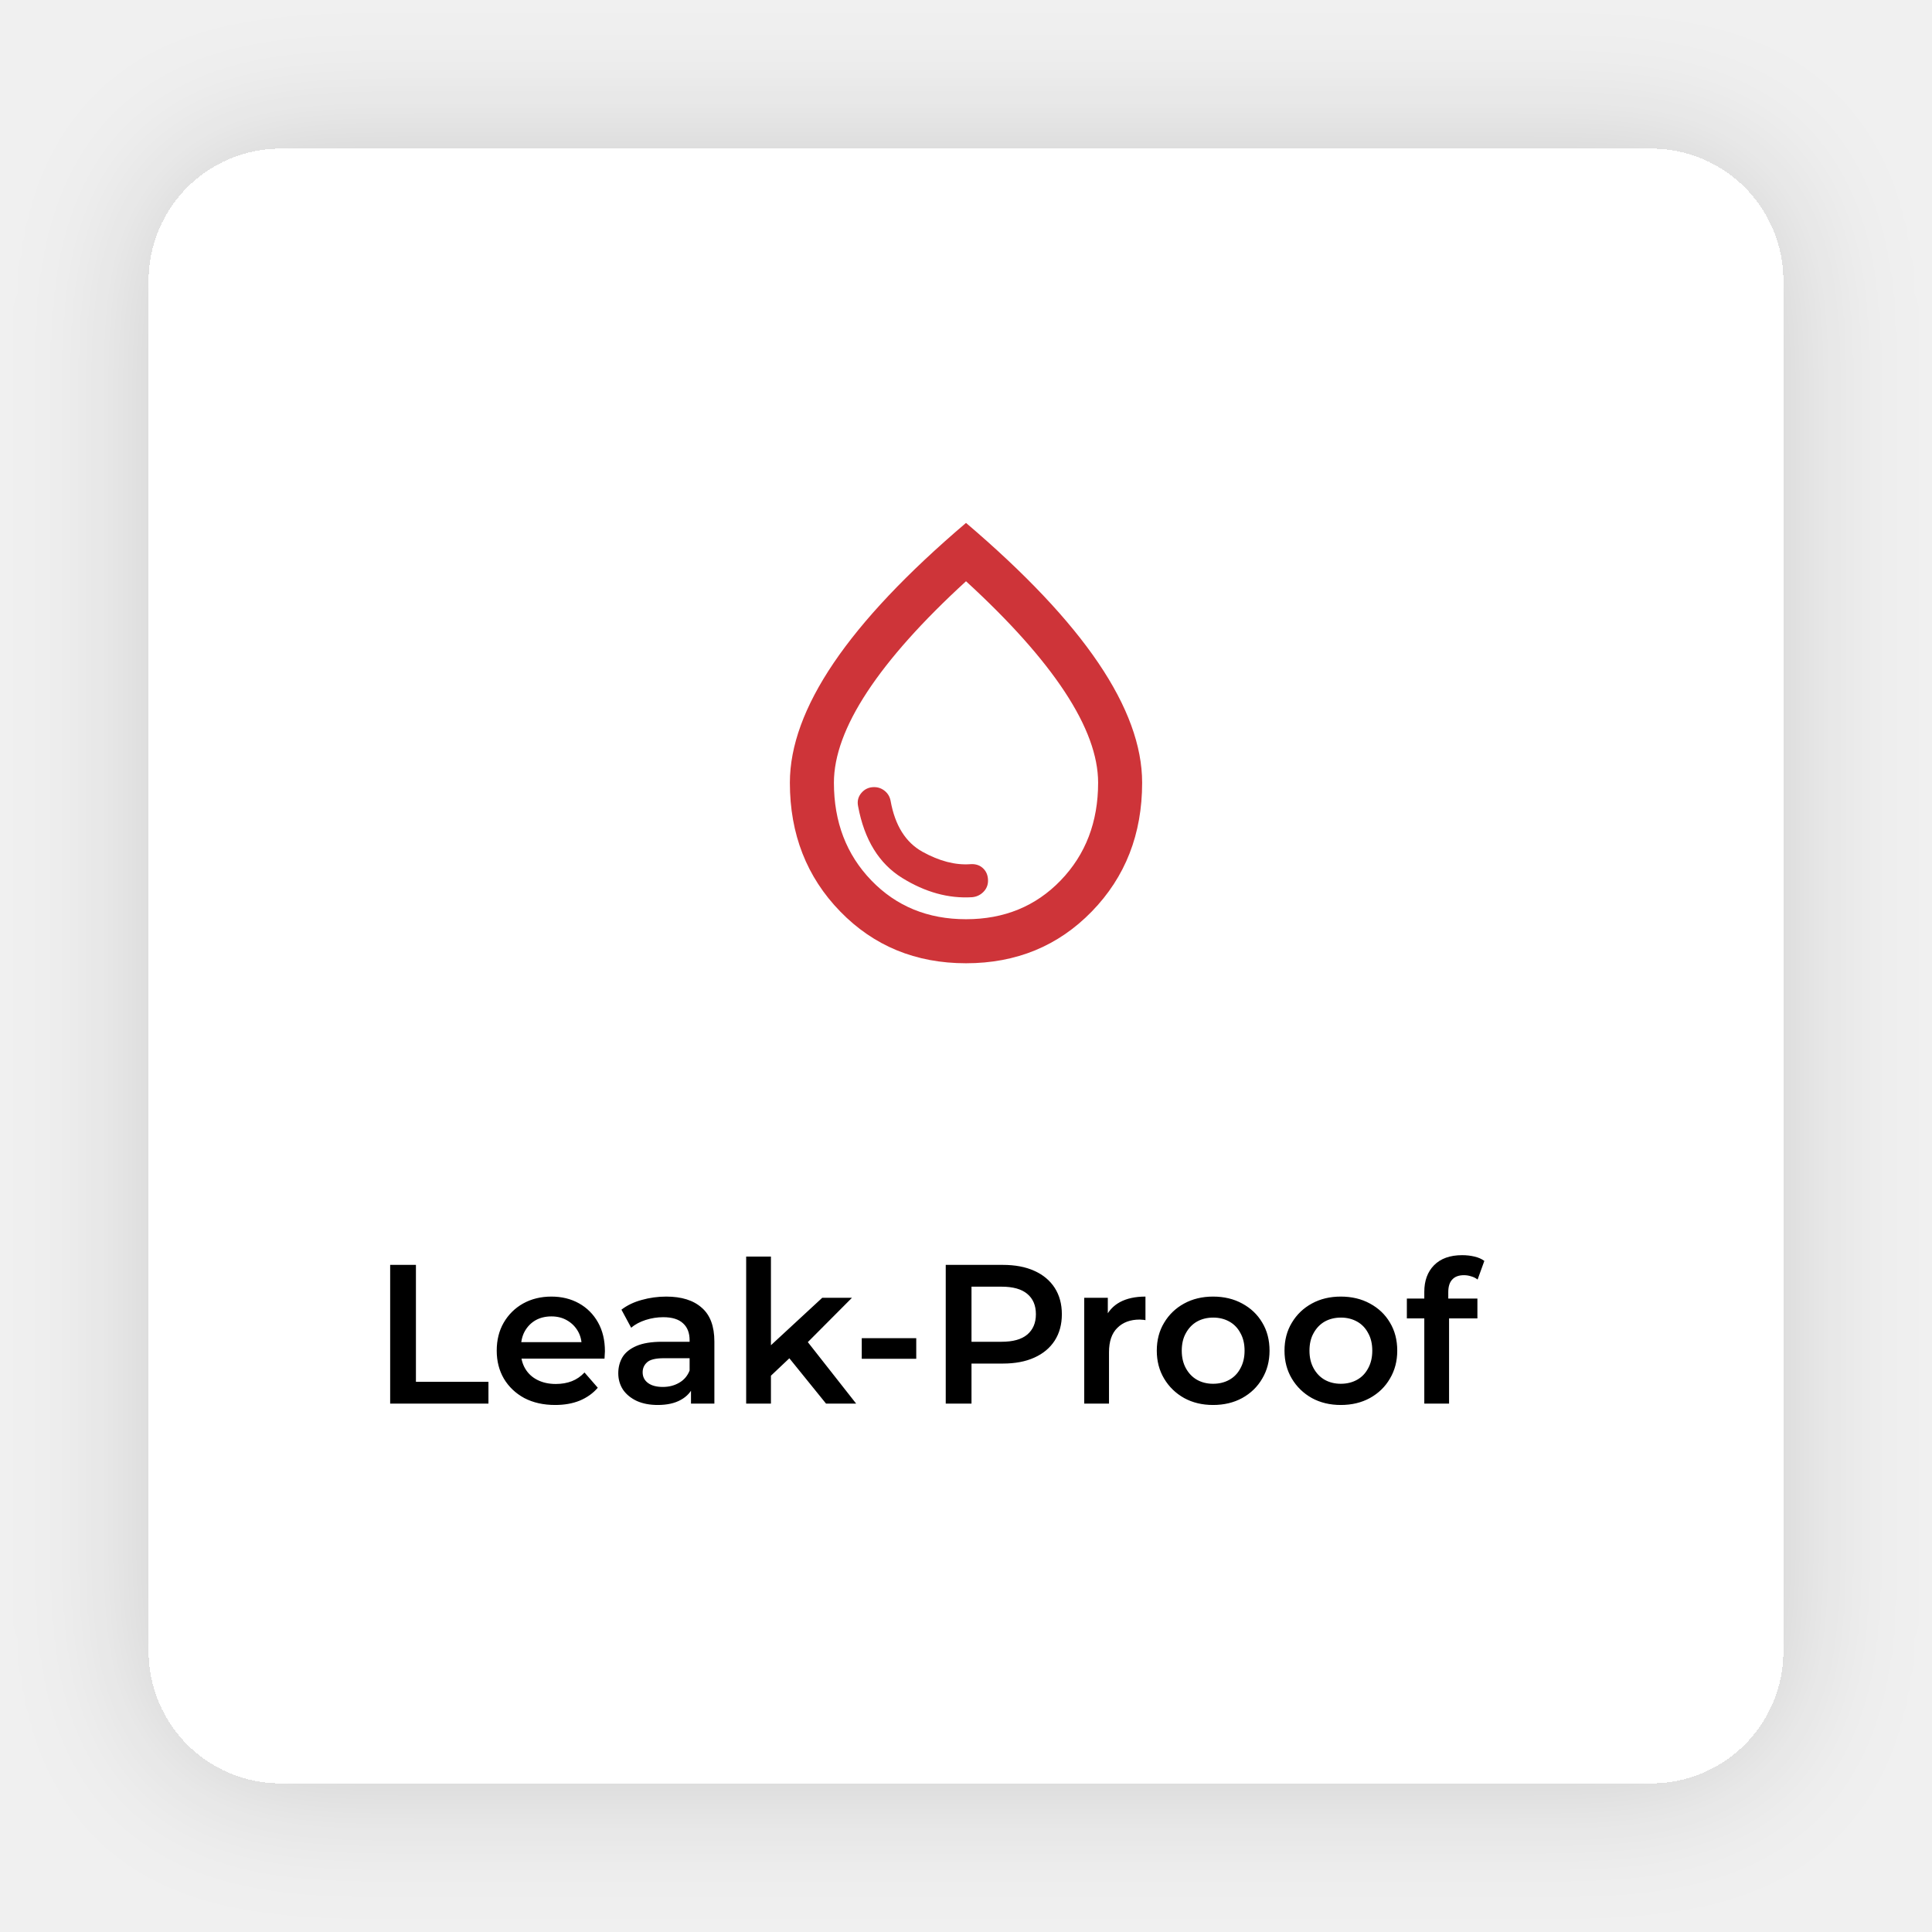
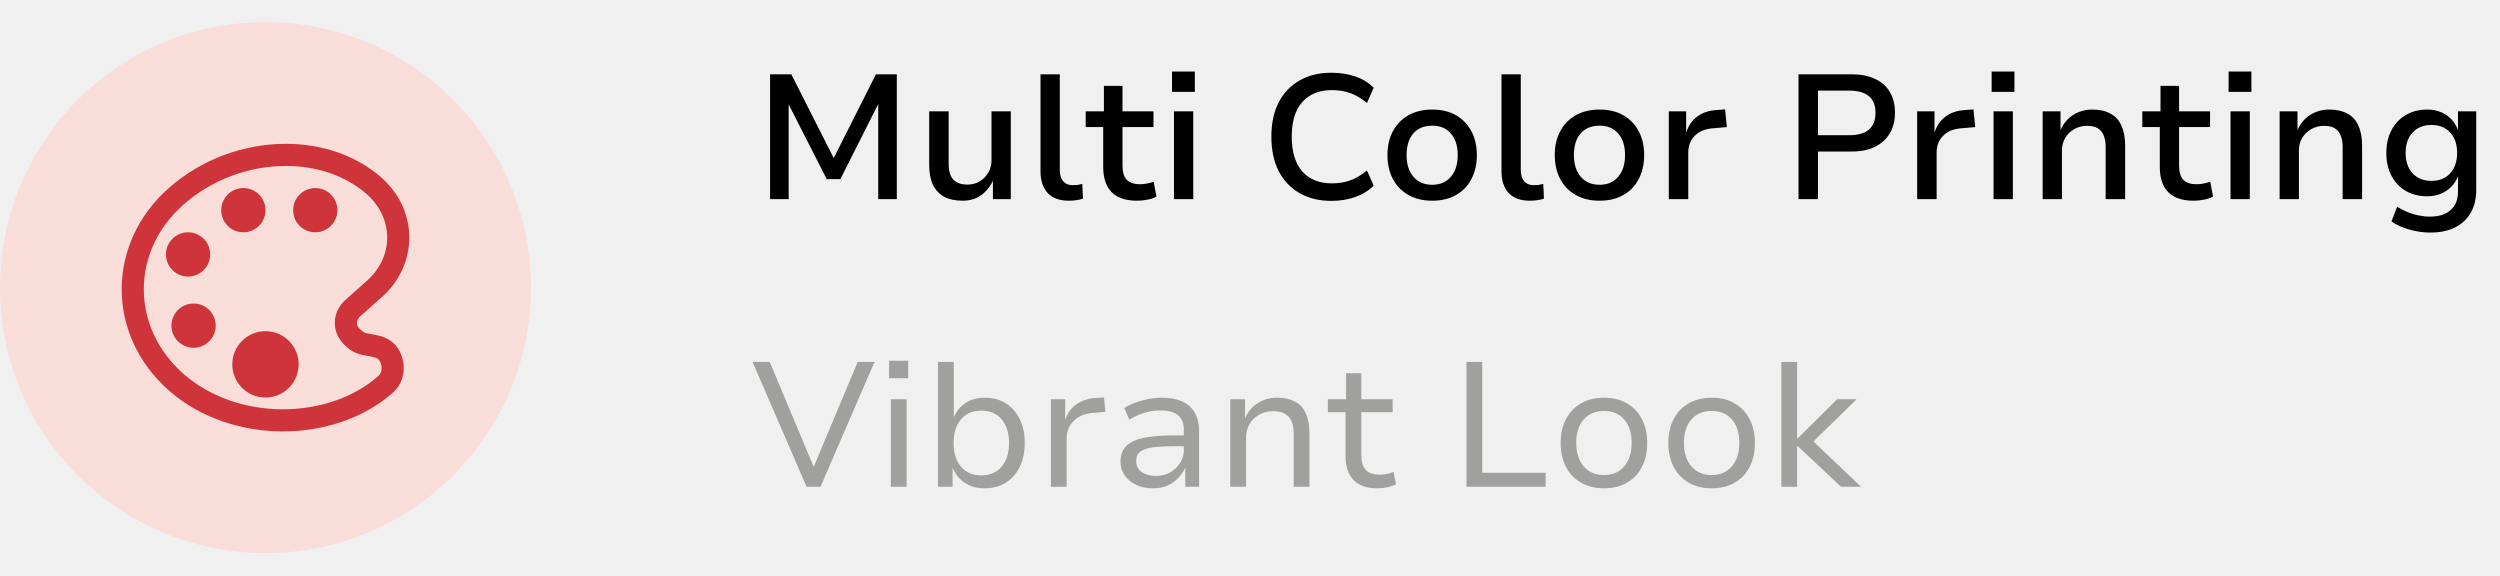
- <svg xmlns="http://www.w3.org/2000/svg" width="117" height="117" viewBox="0 0 117 117" fill="none">
-   <g filter="url(#filter0_d_325_126)">
-     <rect x="9" y="9" width="99" height="99" rx="8" fill="white" shape-rendering="crispEdges" />
-     <mask id="mask0_325_126" style="mask-type:alpha" maskUnits="userSpaceOnUse" x="42" y="29" width="33" height="32">
-       <rect x="42.5" y="29" width="32" height="32" fill="#D9D9D9" />
-     </mask>
-     <g mask="url(#mask0_325_126)">
-       <path d="M58.867 54.334C59.134 54.311 59.362 54.206 59.551 54.017C59.739 53.828 59.834 53.6 59.834 53.334C59.834 53.023 59.734 52.773 59.534 52.584C59.334 52.395 59.078 52.311 58.767 52.334C57.856 52.4 56.889 52.15 55.867 51.584C54.845 51.017 54.201 49.989 53.934 48.5C53.889 48.256 53.773 48.056 53.584 47.9C53.395 47.745 53.178 47.667 52.934 47.667C52.623 47.667 52.367 47.784 52.167 48.017C51.967 48.25 51.901 48.523 51.967 48.834C52.345 50.856 53.234 52.3 54.634 53.167C56.034 54.034 57.445 54.422 58.867 54.334ZM58.501 58.334C55.456 58.334 52.917 57.289 50.884 55.2C48.851 53.111 47.834 50.511 47.834 47.4C47.834 45.178 48.717 42.761 50.484 40.15C52.251 37.539 54.923 34.711 58.501 31.667C62.078 34.711 64.751 37.539 66.517 40.15C68.284 42.761 69.167 45.178 69.167 47.4C69.167 50.511 68.151 53.111 66.117 55.2C64.084 57.289 61.545 58.334 58.501 58.334ZM58.501 55.667C60.812 55.667 62.723 54.884 64.234 53.317C65.745 51.75 66.501 49.778 66.501 47.4C66.501 45.778 65.828 43.945 64.484 41.9C63.139 39.856 61.145 37.623 58.501 35.2C55.856 37.623 53.862 39.856 52.517 41.9C51.173 43.945 50.501 45.778 50.501 47.4C50.501 49.778 51.256 51.75 52.767 53.317C54.278 54.884 56.19 55.667 58.501 55.667Z" fill="#CE3439" />
-     </g>
-     <path d="M23.628 85V76.6H25.188V83.68H29.58V85H23.628ZM33.621 85.084C32.909 85.084 32.285 84.944 31.749 84.664C31.221 84.376 30.809 83.984 30.513 83.488C30.225 82.992 30.081 82.428 30.081 81.796C30.081 81.156 30.221 80.592 30.501 80.104C30.789 79.608 31.181 79.22 31.677 78.94C32.181 78.66 32.753 78.52 33.393 78.52C34.017 78.52 34.573 78.656 35.061 78.928C35.549 79.2 35.933 79.584 36.213 80.08C36.493 80.576 36.633 81.16 36.633 81.832C36.633 81.896 36.629 81.968 36.621 82.048C36.621 82.128 36.617 82.204 36.609 82.276H31.269V81.28H35.817L35.229 81.592C35.237 81.224 35.161 80.9 35.001 80.62C34.841 80.34 34.621 80.12 34.341 79.96C34.069 79.8 33.753 79.72 33.393 79.72C33.025 79.72 32.701 79.8 32.421 79.96C32.149 80.12 31.933 80.344 31.773 80.632C31.621 80.912 31.545 81.244 31.545 81.628V81.868C31.545 82.252 31.633 82.592 31.809 82.888C31.985 83.184 32.233 83.412 32.553 83.572C32.873 83.732 33.241 83.812 33.657 83.812C34.017 83.812 34.341 83.756 34.629 83.644C34.917 83.532 35.173 83.356 35.397 83.116L36.201 84.04C35.913 84.376 35.549 84.636 35.109 84.82C34.677 84.996 34.181 85.084 33.621 85.084ZM41.846 85V83.704L41.762 83.428V81.16C41.762 80.72 41.63 80.38 41.366 80.14C41.102 79.892 40.702 79.768 40.166 79.768C39.806 79.768 39.45 79.824 39.098 79.936C38.754 80.048 38.462 80.204 38.222 80.404L37.634 79.312C37.978 79.048 38.386 78.852 38.858 78.724C39.338 78.588 39.834 78.52 40.346 78.52C41.274 78.52 41.99 78.744 42.494 79.192C43.006 79.632 43.262 80.316 43.262 81.244V85H41.846ZM39.83 85.084C39.35 85.084 38.93 85.004 38.57 84.844C38.21 84.676 37.93 84.448 37.73 84.16C37.538 83.864 37.442 83.532 37.442 83.164C37.442 82.804 37.526 82.48 37.694 82.192C37.87 81.904 38.154 81.676 38.546 81.508C38.938 81.34 39.458 81.256 40.106 81.256H41.966V82.252H40.214C39.702 82.252 39.358 82.336 39.182 82.504C39.006 82.664 38.918 82.864 38.918 83.104C38.918 83.376 39.026 83.592 39.242 83.752C39.458 83.912 39.758 83.992 40.142 83.992C40.51 83.992 40.838 83.908 41.126 83.74C41.422 83.572 41.634 83.324 41.762 82.996L42.014 83.896C41.87 84.272 41.61 84.564 41.234 84.772C40.866 84.98 40.398 85.084 39.83 85.084ZM46.411 83.572L46.447 81.688L49.795 78.592H51.595L48.751 81.448L47.959 82.108L46.411 83.572ZM45.187 85V76.096H46.687V85H45.187ZM50.023 85L47.683 82.108L48.631 80.908L51.847 85H50.023ZM52.187 82.288V81.04H55.487V82.288H52.187ZM57.273 85V76.6H60.728C61.472 76.6 62.108 76.72 62.636 76.96C63.172 77.2 63.584 77.544 63.873 77.992C64.16 78.44 64.305 78.972 64.305 79.588C64.305 80.204 64.16 80.736 63.873 81.184C63.584 81.632 63.172 81.976 62.636 82.216C62.108 82.456 61.472 82.576 60.728 82.576H58.136L58.833 81.844V85H57.273ZM58.833 82.012L58.136 81.256H60.657C61.344 81.256 61.861 81.112 62.205 80.824C62.556 80.528 62.733 80.116 62.733 79.588C62.733 79.052 62.556 78.64 62.205 78.352C61.861 78.064 61.344 77.92 60.657 77.92H58.136L58.833 77.152V82.012ZM65.66 85V78.592H67.088V80.356L66.92 79.84C67.112 79.408 67.412 79.08 67.82 78.856C68.236 78.632 68.752 78.52 69.368 78.52V79.948C69.304 79.932 69.244 79.924 69.188 79.924C69.132 79.916 69.076 79.912 69.02 79.912C68.452 79.912 68 80.08 67.664 80.416C67.328 80.744 67.16 81.236 67.16 81.892V85H65.66ZM73.462 85.084C72.806 85.084 72.222 84.944 71.71 84.664C71.198 84.376 70.794 83.984 70.498 83.488C70.202 82.992 70.054 82.428 70.054 81.796C70.054 81.156 70.202 80.592 70.498 80.104C70.794 79.608 71.198 79.22 71.71 78.94C72.222 78.66 72.806 78.52 73.462 78.52C74.126 78.52 74.714 78.66 75.226 78.94C75.746 79.22 76.15 79.604 76.438 80.092C76.734 80.58 76.882 81.148 76.882 81.796C76.882 82.428 76.734 82.992 76.438 83.488C76.15 83.984 75.746 84.376 75.226 84.664C74.714 84.944 74.126 85.084 73.462 85.084ZM73.462 83.8C73.83 83.8 74.158 83.72 74.446 83.56C74.734 83.4 74.958 83.168 75.118 82.864C75.286 82.56 75.37 82.204 75.37 81.796C75.37 81.38 75.286 81.024 75.118 80.728C74.958 80.424 74.734 80.192 74.446 80.032C74.158 79.872 73.834 79.792 73.474 79.792C73.106 79.792 72.778 79.872 72.49 80.032C72.21 80.192 71.986 80.424 71.818 80.728C71.65 81.024 71.566 81.38 71.566 81.796C71.566 82.204 71.65 82.56 71.818 82.864C71.986 83.168 72.21 83.4 72.49 83.56C72.778 83.72 73.102 83.8 73.462 83.8ZM81.196 85.084C80.54 85.084 79.956 84.944 79.444 84.664C78.932 84.376 78.528 83.984 78.232 83.488C77.936 82.992 77.788 82.428 77.788 81.796C77.788 81.156 77.936 80.592 78.232 80.104C78.528 79.608 78.932 79.22 79.444 78.94C79.956 78.66 80.54 78.52 81.196 78.52C81.86 78.52 82.448 78.66 82.96 78.94C83.48 79.22 83.884 79.604 84.172 80.092C84.468 80.58 84.616 81.148 84.616 81.796C84.616 82.428 84.468 82.992 84.172 83.488C83.884 83.984 83.48 84.376 82.96 84.664C82.448 84.944 81.86 85.084 81.196 85.084ZM81.196 83.8C81.564 83.8 81.892 83.72 82.18 83.56C82.468 83.4 82.692 83.168 82.852 82.864C83.02 82.56 83.104 82.204 83.104 81.796C83.104 81.38 83.02 81.024 82.852 80.728C82.692 80.424 82.468 80.192 82.18 80.032C81.892 79.872 81.568 79.792 81.208 79.792C80.84 79.792 80.512 79.872 80.224 80.032C79.944 80.192 79.72 80.424 79.552 80.728C79.384 81.024 79.3 81.38 79.3 81.796C79.3 82.204 79.384 82.56 79.552 82.864C79.72 83.168 79.944 83.4 80.224 83.56C80.512 83.72 80.836 83.8 81.196 83.8ZM86.254 85V78.232C86.254 77.56 86.45 77.024 86.842 76.624C87.242 76.216 87.81 76.012 88.546 76.012C88.81 76.012 89.058 76.04 89.29 76.096C89.53 76.152 89.73 76.24 89.89 76.36L89.482 77.488C89.37 77.4 89.242 77.336 89.098 77.296C88.954 77.248 88.806 77.224 88.654 77.224C88.342 77.224 88.106 77.312 87.946 77.488C87.786 77.656 87.706 77.912 87.706 78.256V78.976L87.754 79.648V85H86.254ZM85.198 79.84V78.64H89.47V79.84H85.198Z" fill="black" />
-   </g>
-   <defs>
-     <filter id="filter0_d_325_126" x="0.8" y="0.8" width="115.4" height="115.4" filterUnits="userSpaceOnUse" color-interpolation-filters="sRGB">
-       <feFlood flood-opacity="0" result="BackgroundImageFix" />
-       <feColorMatrix in="SourceAlpha" type="matrix" values="0 0 0 0 0 0 0 0 0 0 0 0 0 0 0 0 0 0 127 0" result="hardAlpha" />
-       <feOffset />
-       <feGaussianBlur stdDeviation="4.1" />
-       <feComposite in2="hardAlpha" operator="out" />
-       <feColorMatrix type="matrix" values="0 0 0 0 0 0 0 0 0 0 0 0 0 0 0 0 0 0 0.15 0" />
-       <feBlend mode="normal" in2="BackgroundImageFix" result="effect1_dropShadow_325_126" />
-       <feBlend mode="normal" in="SourceGraphic" in2="effect1_dropShadow_325_126" result="shape" />
-     </filter>
-   </defs>
+ <svg xmlns="http://www.w3.org/2000/svg" width="113" height="26" viewBox="0 0 113 26" fill="none">
+   <rect y="1" width="24" height="24" rx="12" fill="#F9DDD9" />
+   <path d="M17.441 15.872C17.235 15.681 16.932 15.634 16.673 15.591C16.313 15.531 16.176 15.466 15.966 15.278C15.52 14.881 15.52 14.306 15.966 13.909L16.913 13.069C18.363 11.787 18.363 9.688 16.913 8.406C15.845 7.466 14.41 7 12.919 7C11.179 7 9.36 7.634 7.957 8.878C5.348 11.184 5.348 14.963 7.957 17.269C9.254 18.416 11.004 18.988 12.735 19H12.788C14.52 19 16.226 18.441 17.438 17.363C17.888 16.966 17.813 16.219 17.441 15.872Z" stroke="#CE3439" stroke-miterlimit="10" />
+   <path d="M8.5 12.5C9.052 12.5 9.5 12.052 9.5 11.5C9.5 10.948 9.052 10.5 8.5 10.5C7.948 10.5 7.5 10.948 7.5 11.5C7.5 12.052 7.948 12.5 8.5 12.5Z" fill="#CE3439" />
+   <path d="M8.75 15.719C9.302 15.719 9.75 15.271 9.75 14.719C9.75 14.166 9.302 13.719 8.75 13.719C8.198 13.719 7.75 14.166 7.75 14.719C7.75 15.271 8.198 15.719 8.75 15.719Z" fill="#CE3439" />
+   <path d="M11 10.5C11.552 10.5 12 10.052 12 9.5C12 8.948 11.552 8.5 11 8.5C10.448 8.5 10 8.948 10 9.5C10 10.052 10.448 10.5 11 10.5Z" fill="#CE3439" />
+   <path d="M12 17.969C12.828 17.969 13.5 17.297 13.5 16.469C13.5 15.64 12.828 14.969 12 14.969C11.172 14.969 10.5 15.64 10.5 16.469C10.5 17.297 11.172 17.969 12 17.969Z" fill="#CE3439" />
+   <path d="M14.25 10.5C14.802 10.5 15.25 10.052 15.25 9.5C15.25 8.948 14.802 8.5 14.25 8.5C13.698 8.5 13.25 8.948 13.25 9.5C13.25 10.052 13.698 10.5 14.25 10.5Z" fill="#CE3439" />
+   <path d="M34.808 9V3.36H35.768L37.712 7.2H37.656L39.592 3.36H40.536V9H39.696V4.64H39.728L37.984 8.096H37.368L35.608 4.64H35.648V9H34.808ZM43.512 9.072C43.181 9.072 42.904 9.013 42.68 8.896C42.456 8.773 42.285 8.592 42.168 8.352C42.056 8.112 42 7.811 42 7.448V5.032H42.88V7.416C42.88 7.603 42.906 7.768 42.96 7.912C43.018 8.051 43.109 8.157 43.232 8.232C43.36 8.307 43.525 8.344 43.728 8.344C43.93 8.344 44.114 8.296 44.28 8.2C44.445 8.099 44.576 7.965 44.672 7.8C44.768 7.629 44.816 7.445 44.816 7.248V5.032H45.688V9H44.88V8.152H44.888C44.754 8.44 44.57 8.667 44.336 8.832C44.106 8.992 43.832 9.072 43.512 9.072ZM48.311 9.072C47.895 9.072 47.578 8.957 47.359 8.728C47.141 8.493 47.031 8.163 47.031 7.736V3.36H47.903V7.656C47.903 7.811 47.925 7.941 47.967 8.048C48.015 8.155 48.082 8.235 48.167 8.288C48.253 8.341 48.357 8.368 48.479 8.368C48.559 8.368 48.634 8.365 48.703 8.36C48.773 8.349 48.845 8.333 48.919 8.312L48.951 8.976C48.85 9.013 48.749 9.037 48.647 9.048C48.551 9.064 48.439 9.072 48.311 9.072ZM51.393 9.072C50.881 9.072 50.497 8.941 50.241 8.68C49.99 8.419 49.865 8.043 49.865 7.552V5.744H49.073V5.032H49.897V3.88H50.737V5.032H52.137V5.744H50.737V7.496C50.737 7.779 50.801 7.989 50.929 8.128C51.062 8.261 51.263 8.328 51.529 8.328C51.636 8.328 51.74 8.317 51.841 8.296C51.948 8.275 52.049 8.248 52.145 8.216L52.273 8.888C52.156 8.952 52.02 8.997 51.865 9.024C51.711 9.056 51.553 9.072 51.393 9.072ZM52.975 4.152V3.232H54.007V4.152H52.975ZM53.063 9V5.032H53.935V9H53.063ZM60.178 9.08C59.629 9.08 59.149 8.963 58.738 8.728C58.333 8.493 58.018 8.16 57.794 7.728C57.576 7.296 57.466 6.779 57.466 6.176C57.466 5.573 57.576 5.059 57.794 4.632C58.018 4.2 58.333 3.869 58.738 3.64C59.144 3.405 59.624 3.288 60.178 3.288C60.573 3.288 60.933 3.344 61.258 3.456C61.589 3.568 61.866 3.739 62.09 3.968L61.786 4.656C61.541 4.448 61.29 4.299 61.034 4.208C60.784 4.117 60.506 4.072 60.202 4.072C59.637 4.072 59.192 4.251 58.866 4.608C58.546 4.965 58.386 5.488 58.386 6.176C58.386 6.864 58.546 7.389 58.866 7.752C59.186 8.109 59.632 8.288 60.202 8.288C60.506 8.288 60.784 8.243 61.034 8.152C61.29 8.061 61.541 7.912 61.786 7.704L62.09 8.392C61.866 8.616 61.589 8.787 61.258 8.904C60.933 9.021 60.573 9.08 60.178 9.08ZM64.737 9.072C64.327 9.072 63.969 8.987 63.665 8.816C63.361 8.645 63.127 8.405 62.961 8.096C62.796 7.787 62.713 7.424 62.713 7.008C62.713 6.592 62.796 6.232 62.961 5.928C63.127 5.619 63.361 5.379 63.665 5.208C63.969 5.037 64.327 4.952 64.737 4.952C65.153 4.952 65.511 5.037 65.809 5.208C66.108 5.379 66.34 5.619 66.505 5.928C66.671 6.237 66.753 6.597 66.753 7.008C66.753 7.424 66.671 7.787 66.505 8.096C66.345 8.405 66.113 8.645 65.809 8.816C65.511 8.987 65.153 9.072 64.737 9.072ZM64.737 8.352C65.095 8.352 65.375 8.232 65.577 7.992C65.785 7.752 65.889 7.424 65.889 7.008C65.889 6.592 65.785 6.267 65.577 6.032C65.375 5.797 65.095 5.68 64.737 5.68C64.375 5.68 64.089 5.797 63.881 6.032C63.679 6.267 63.577 6.592 63.577 7.008C63.577 7.424 63.681 7.752 63.889 7.992C64.097 8.232 64.38 8.352 64.737 8.352ZM69.147 9.072C68.731 9.072 68.414 8.957 68.195 8.728C67.977 8.493 67.867 8.163 67.867 7.736V3.36H68.739V7.656C68.739 7.811 68.761 7.941 68.803 8.048C68.851 8.155 68.918 8.235 69.003 8.288C69.089 8.341 69.193 8.368 69.315 8.368C69.395 8.368 69.47 8.365 69.539 8.36C69.609 8.349 69.681 8.333 69.755 8.312L69.787 8.976C69.686 9.013 69.585 9.037 69.483 9.048C69.387 9.064 69.275 9.072 69.147 9.072ZM72.3 9.072C71.889 9.072 71.532 8.987 71.228 8.816C70.924 8.645 70.689 8.405 70.524 8.096C70.359 7.787 70.276 7.424 70.276 7.008C70.276 6.592 70.359 6.232 70.524 5.928C70.689 5.619 70.924 5.379 71.228 5.208C71.532 5.037 71.889 4.952 72.3 4.952C72.716 4.952 73.073 5.037 73.372 5.208C73.671 5.379 73.903 5.619 74.068 5.928C74.233 6.237 74.316 6.597 74.316 7.008C74.316 7.424 74.233 7.787 74.068 8.096C73.908 8.405 73.676 8.645 73.372 8.816C73.073 8.987 72.716 9.072 72.3 9.072ZM72.3 8.352C72.657 8.352 72.937 8.232 73.14 7.992C73.348 7.752 73.452 7.424 73.452 7.008C73.452 6.592 73.348 6.267 73.14 6.032C72.937 5.797 72.657 5.68 72.3 5.68C71.937 5.68 71.652 5.797 71.444 6.032C71.241 6.267 71.14 6.592 71.14 7.008C71.14 7.424 71.244 7.752 71.452 7.992C71.66 8.232 71.943 8.352 72.3 8.352ZM75.43 9V5.032H76.214V5.976H76.222C76.318 5.677 76.481 5.443 76.71 5.272C76.945 5.096 77.233 4.997 77.574 4.976L77.974 4.944L78.054 5.744L77.414 5.8C77.062 5.827 76.79 5.941 76.598 6.144C76.406 6.341 76.31 6.589 76.31 6.888V9H75.43ZM81.292 9V3.36H83.716C84.121 3.36 84.468 3.429 84.756 3.568C85.049 3.701 85.271 3.899 85.42 4.16C85.575 4.416 85.652 4.728 85.652 5.096C85.652 5.453 85.575 5.763 85.42 6.024C85.265 6.285 85.044 6.488 84.756 6.632C84.468 6.776 84.121 6.848 83.716 6.848H82.172V9H81.292ZM82.172 6.112H83.58C83.969 6.112 84.265 6.029 84.468 5.864C84.671 5.693 84.772 5.437 84.772 5.096C84.772 4.755 84.671 4.504 84.468 4.344C84.271 4.179 83.975 4.096 83.58 4.096H82.172V6.112ZM86.656 9V5.032H87.44V5.976H87.448C87.544 5.677 87.707 5.443 87.936 5.272C88.171 5.096 88.459 4.997 88.8 4.976L89.2 4.944L89.28 5.744L88.64 5.8C88.288 5.827 88.016 5.941 87.824 6.144C87.632 6.341 87.536 6.589 87.536 6.888V9H86.656ZM90.022 4.152V3.232H91.053V4.152H90.022ZM90.109 9V5.032H90.981V9H90.109ZM92.328 9V5.032H93.136V5.864H93.144C93.272 5.576 93.462 5.352 93.712 5.192C93.968 5.032 94.256 4.952 94.576 4.952C94.902 4.952 95.174 5.013 95.392 5.136C95.616 5.253 95.782 5.435 95.888 5.68C96 5.92 96.056 6.227 96.056 6.6V9H95.176V6.64C95.176 6.437 95.147 6.267 95.088 6.128C95.035 5.984 94.947 5.875 94.824 5.8C94.702 5.725 94.539 5.688 94.336 5.688C94.118 5.688 93.923 5.739 93.752 5.84C93.582 5.936 93.446 6.069 93.344 6.24C93.248 6.405 93.2 6.592 93.2 6.8V9H92.328ZM99.151 9.072C98.639 9.072 98.255 8.941 97.999 8.68C97.748 8.419 97.623 8.043 97.623 7.552V5.744H96.831V5.032H97.655V3.88H98.495V5.032H99.895V5.744H98.495V7.496C98.495 7.779 98.559 7.989 98.687 8.128C98.82 8.261 99.02 8.328 99.287 8.328C99.394 8.328 99.498 8.317 99.599 8.296C99.706 8.275 99.807 8.248 99.903 8.216L100.031 8.888C99.914 8.952 99.778 8.997 99.623 9.024C99.468 9.056 99.311 9.072 99.151 9.072ZM100.732 4.152V3.232H101.764V4.152H100.732ZM100.82 9V5.032H101.692V9H100.82ZM103.039 9V5.032H103.847V5.864H103.855C103.983 5.576 104.173 5.352 104.423 5.192C104.679 5.032 104.967 4.952 105.287 4.952C105.613 4.952 105.885 5.013 106.103 5.136C106.327 5.253 106.493 5.435 106.599 5.68C106.711 5.92 106.767 6.227 106.767 6.6V9H105.887V6.64C105.887 6.437 105.858 6.267 105.799 6.128C105.746 5.984 105.658 5.875 105.535 5.8C105.413 5.725 105.25 5.688 105.047 5.688C104.829 5.688 104.634 5.739 104.463 5.84C104.293 5.936 104.157 6.069 104.055 6.24C103.959 6.405 103.911 6.592 103.911 6.8V9H103.039ZM109.854 10.512C109.534 10.512 109.217 10.467 108.902 10.376C108.587 10.291 108.318 10.168 108.094 10.008L108.35 9.344C108.494 9.435 108.649 9.515 108.814 9.584C108.979 9.653 109.147 9.704 109.318 9.736C109.494 9.773 109.662 9.792 109.822 9.792C110.233 9.792 110.547 9.693 110.766 9.496C110.99 9.304 111.102 9.024 111.102 8.656V8H111.086C110.985 8.256 110.811 8.467 110.566 8.632C110.321 8.792 110.035 8.872 109.71 8.872C109.342 8.872 109.019 8.792 108.742 8.632C108.465 8.467 108.249 8.237 108.094 7.944C107.939 7.651 107.862 7.307 107.862 6.912C107.862 6.523 107.939 6.181 108.094 5.888C108.249 5.589 108.465 5.36 108.742 5.2C109.019 5.035 109.342 4.952 109.71 4.952C110.041 4.952 110.329 5.035 110.574 5.2C110.819 5.365 110.993 5.587 111.094 5.864H111.102V5.032H111.926V8.584C111.926 8.984 111.843 9.328 111.678 9.616C111.513 9.904 111.275 10.125 110.966 10.28C110.657 10.435 110.286 10.512 109.854 10.512ZM109.902 8.176C110.259 8.176 110.542 8.061 110.75 7.832C110.958 7.603 111.062 7.296 111.062 6.912C111.062 6.523 110.958 6.216 110.75 5.992C110.542 5.763 110.259 5.648 109.902 5.648C109.545 5.648 109.259 5.763 109.046 5.992C108.838 6.216 108.734 6.523 108.734 6.912C108.734 7.296 108.838 7.603 109.046 7.832C109.259 8.061 109.545 8.176 109.902 8.176Z" fill="black" />
+   <path d="M36.456 22L34.016 16.36H34.792L36.808 21.168H36.752L38.768 16.36H39.528L37.088 22H36.456ZM40.187 17.096V16.304H41.051V17.096H40.187ZM40.267 22V18.048H40.979V22H40.267ZM44.504 22.072C44.162 22.072 43.864 21.989 43.608 21.824C43.357 21.659 43.173 21.427 43.056 21.128V22H42.4V16.36H43.111V18.872C43.224 18.595 43.4 18.376 43.639 18.216C43.88 18.056 44.17 17.976 44.511 17.976C44.88 17.976 45.197 18.061 45.464 18.232C45.736 18.403 45.946 18.643 46.096 18.952C46.245 19.256 46.319 19.613 46.319 20.024C46.319 20.429 46.245 20.787 46.096 21.096C45.946 21.405 45.736 21.645 45.464 21.816C45.191 21.987 44.871 22.072 44.504 22.072ZM44.352 21.488C44.741 21.488 45.047 21.357 45.272 21.096C45.495 20.835 45.608 20.477 45.608 20.024C45.608 19.571 45.495 19.213 45.272 18.952C45.047 18.691 44.741 18.56 44.352 18.56C43.968 18.56 43.663 18.691 43.44 18.952C43.215 19.213 43.103 19.571 43.103 20.024C43.103 20.477 43.215 20.835 43.44 21.096C43.663 21.357 43.968 21.488 44.352 21.488ZM47.501 22V18.048H48.149V18.96H48.157C48.253 18.667 48.421 18.437 48.661 18.272C48.901 18.101 49.194 18.005 49.541 17.984L49.901 17.968L49.965 18.616L49.389 18.664C49.021 18.696 48.733 18.819 48.525 19.032C48.317 19.24 48.213 19.501 48.213 19.816V22H47.501ZM52.126 22.072C51.843 22.072 51.59 22.021 51.366 21.92C51.142 21.813 50.966 21.669 50.838 21.488C50.71 21.307 50.646 21.104 50.646 20.88C50.646 20.576 50.731 20.339 50.902 20.168C51.072 19.992 51.334 19.867 51.686 19.792C52.043 19.717 52.499 19.68 53.054 19.68H53.622V20.168H53.086C52.776 20.168 52.512 20.179 52.294 20.2C52.075 20.216 51.896 20.251 51.758 20.304C51.619 20.352 51.518 20.419 51.454 20.504C51.39 20.589 51.358 20.701 51.358 20.84C51.358 21.053 51.44 21.219 51.606 21.336C51.776 21.453 51.992 21.512 52.254 21.512C52.483 21.512 52.691 21.461 52.878 21.36C53.07 21.253 53.222 21.112 53.334 20.936C53.451 20.76 53.51 20.565 53.51 20.352V19.448C53.51 19.133 53.422 18.907 53.246 18.768C53.07 18.624 52.808 18.552 52.462 18.552C52.227 18.552 51.992 18.584 51.758 18.648C51.528 18.712 51.291 18.819 51.046 18.968L50.814 18.44C50.979 18.339 51.155 18.256 51.342 18.192C51.528 18.123 51.723 18.069 51.926 18.032C52.128 17.995 52.331 17.976 52.534 17.976C52.875 17.976 53.168 18.029 53.414 18.136C53.664 18.243 53.856 18.408 53.99 18.632C54.128 18.856 54.198 19.149 54.198 19.512V22H53.574V21.136C53.499 21.301 53.395 21.456 53.262 21.6C53.128 21.744 52.966 21.859 52.774 21.944C52.587 22.029 52.371 22.072 52.126 22.072ZM55.61 22V18.048H56.274V18.904C56.402 18.611 56.594 18.384 56.85 18.224C57.106 18.059 57.394 17.976 57.714 17.976C58.04 17.976 58.312 18.035 58.53 18.152C58.749 18.264 58.912 18.44 59.018 18.68C59.13 18.915 59.186 19.208 59.186 19.56V22H58.474V19.6C58.474 19.387 58.445 19.205 58.386 19.056C58.328 18.907 58.229 18.792 58.09 18.712C57.957 18.627 57.778 18.584 57.554 18.584C57.32 18.584 57.106 18.637 56.914 18.744C56.728 18.851 56.581 18.995 56.474 19.176C56.373 19.357 56.322 19.56 56.322 19.784V22H55.61ZM62.259 22.072C61.784 22.072 61.424 21.947 61.179 21.696C60.939 21.445 60.819 21.088 60.819 20.624V18.632H60.019V18.048H60.843V16.872H61.531V18.048H62.947V18.632H61.531V20.56C61.531 20.864 61.597 21.091 61.731 21.24C61.87 21.384 62.08 21.456 62.363 21.456C62.475 21.456 62.581 21.445 62.683 21.424C62.789 21.403 62.891 21.371 62.987 21.328L63.099 21.888C62.992 21.947 62.861 21.992 62.707 22.024C62.557 22.056 62.408 22.072 62.259 22.072ZM66.285 22V16.36H66.997V21.368H69.861V22H66.285ZM72.502 22.072C72.102 22.072 71.756 21.987 71.462 21.816C71.169 21.645 70.942 21.408 70.782 21.104C70.622 20.795 70.542 20.432 70.542 20.016C70.542 19.605 70.622 19.248 70.782 18.944C70.942 18.635 71.169 18.397 71.462 18.232C71.756 18.061 72.102 17.976 72.502 17.976C72.902 17.976 73.246 18.061 73.534 18.232C73.828 18.397 74.054 18.635 74.214 18.944C74.374 19.248 74.454 19.605 74.454 20.016C74.454 20.432 74.374 20.795 74.214 21.104C74.06 21.408 73.836 21.645 73.542 21.816C73.249 21.987 72.902 22.072 72.502 22.072ZM72.494 21.472C72.884 21.472 73.19 21.341 73.414 21.08C73.638 20.819 73.75 20.464 73.75 20.016C73.75 19.568 73.638 19.216 73.414 18.96C73.196 18.704 72.892 18.576 72.502 18.576C72.113 18.576 71.806 18.704 71.582 18.96C71.358 19.216 71.246 19.568 71.246 20.016C71.246 20.464 71.358 20.819 71.582 21.08C71.812 21.341 72.116 21.472 72.494 21.472ZM77.37 22.072C76.969 22.072 76.623 21.987 76.329 21.816C76.036 21.645 75.809 21.408 75.65 21.104C75.49 20.795 75.409 20.432 75.409 20.016C75.409 19.605 75.49 19.248 75.65 18.944C75.809 18.635 76.036 18.397 76.329 18.232C76.623 18.061 76.969 17.976 77.37 17.976C77.769 17.976 78.114 18.061 78.401 18.232C78.695 18.397 78.921 18.635 79.082 18.944C79.242 19.248 79.322 19.605 79.322 20.016C79.322 20.432 79.242 20.795 79.082 21.104C78.927 21.408 78.703 21.645 78.409 21.816C78.116 21.987 77.769 22.072 77.37 22.072ZM77.362 21.472C77.751 21.472 78.058 21.341 78.281 21.08C78.505 20.819 78.618 20.464 78.618 20.016C78.618 19.568 78.505 19.216 78.281 18.96C78.063 18.704 77.759 18.576 77.37 18.576C76.98 18.576 76.674 18.704 76.45 18.96C76.225 19.216 76.114 19.568 76.114 20.016C76.114 20.464 76.225 20.819 76.45 21.08C76.679 21.341 76.983 21.472 77.362 21.472ZM80.517 22V16.36H81.229V19.808H81.261L83.037 18.048H83.917L81.797 20.12L81.813 19.808L84.117 22H83.213L81.261 20.168H81.229V22H80.517Z" fill="#A0A09E" />
</svg>
